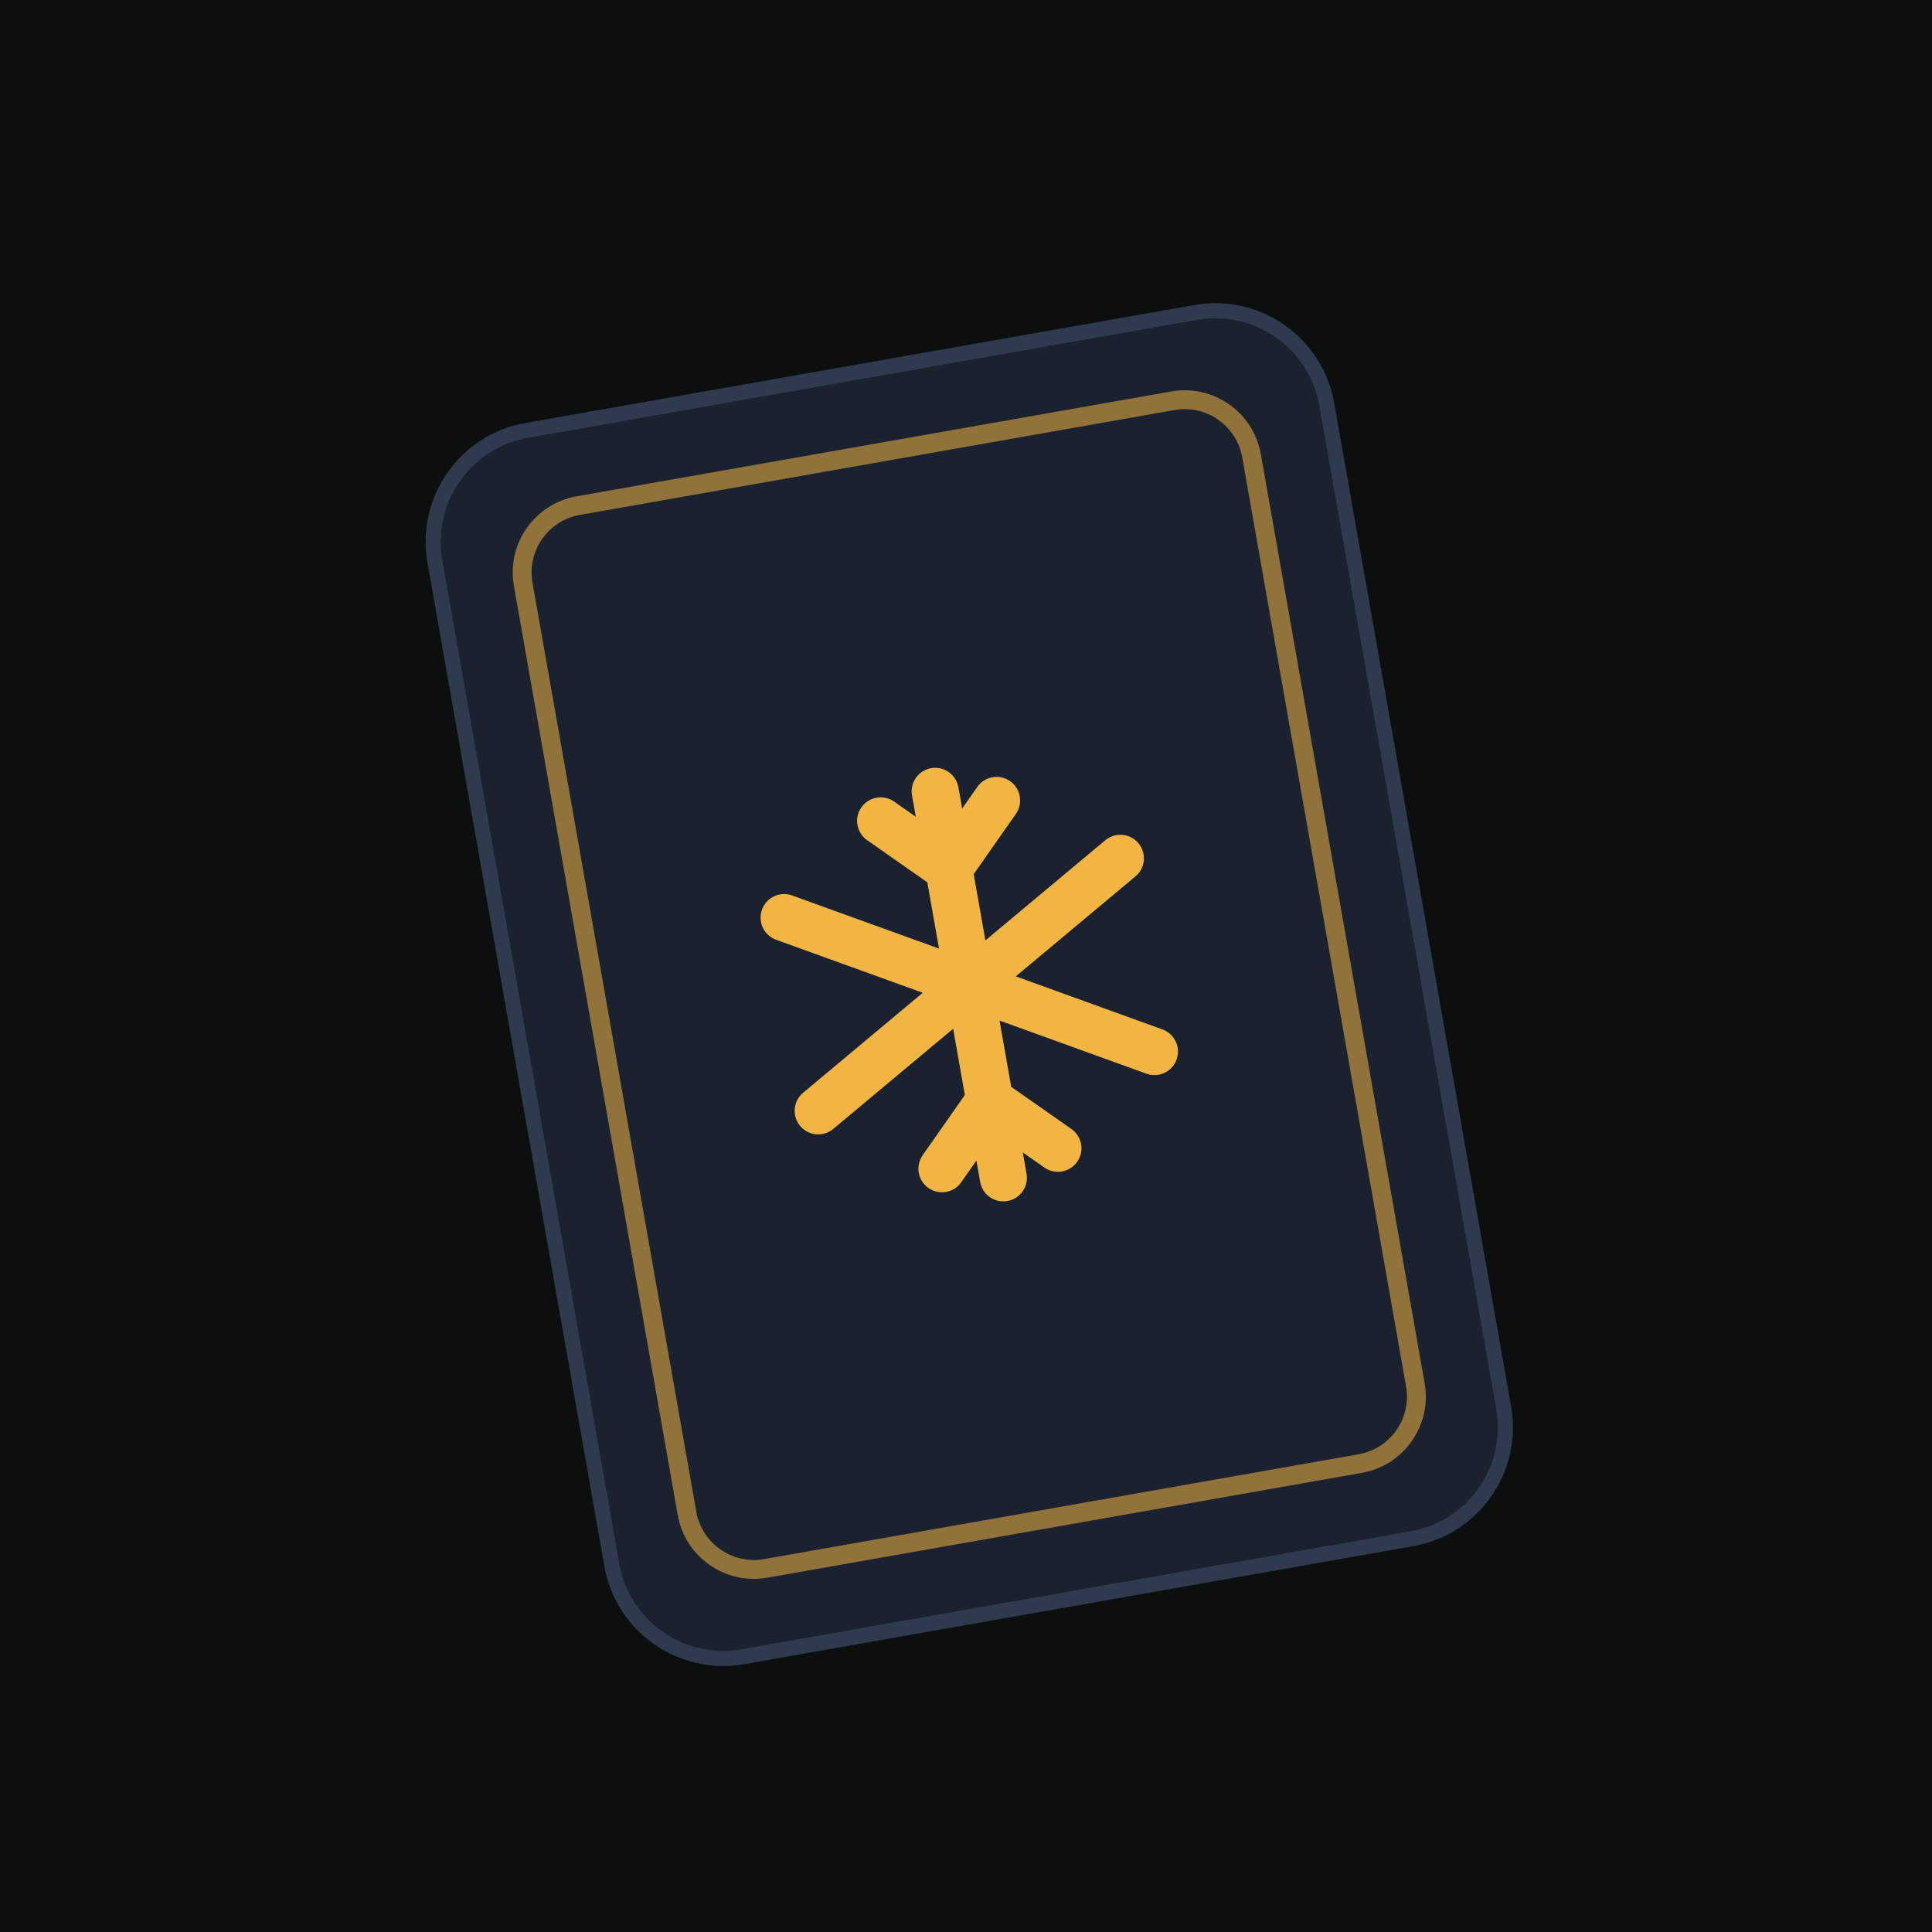
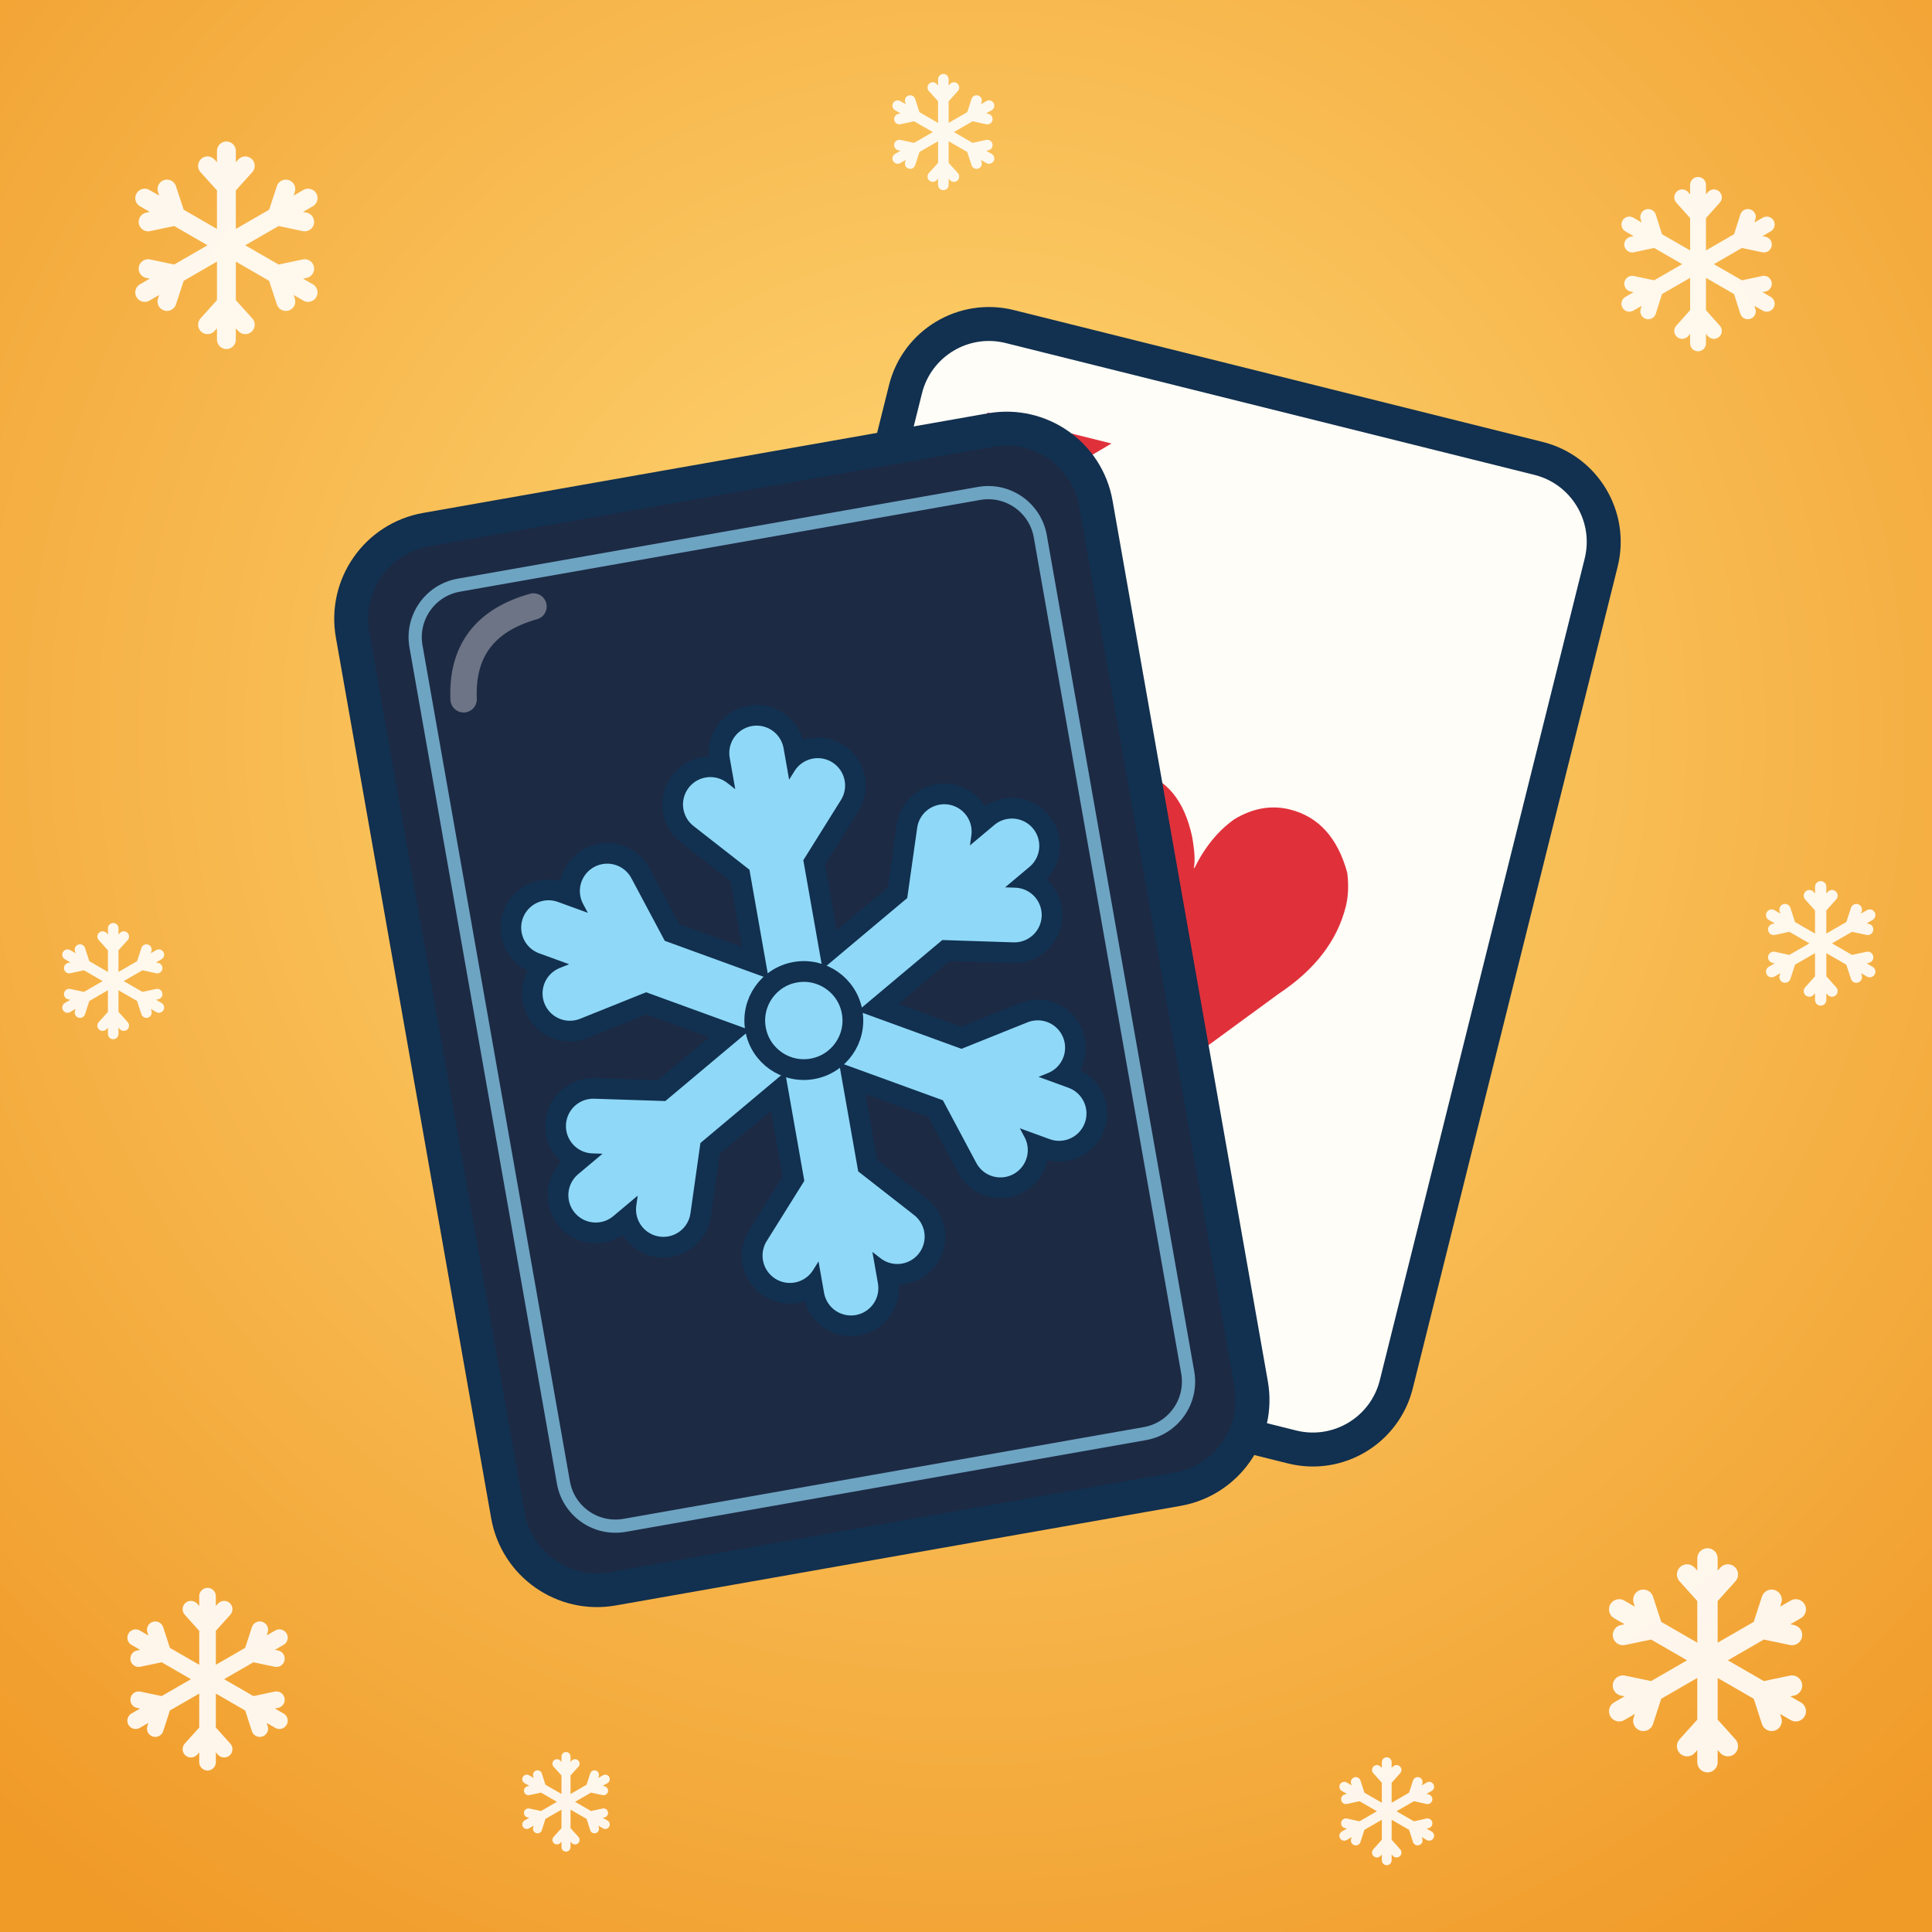
- <svg xmlns="http://www.w3.org/2000/svg" viewBox="0 0 512 512">
-   <rect width="512" height="512" rx="0" fill="#0B0F0D" />
-   <g transform="rotate(-10 256 256)">
-     <rect x="136" y="96" width="240" height="330" rx="30" fill="#1A2230" stroke="#2E3A4D" stroke-width="4" />
-     <rect x="158" y="118" width="196" height="286" rx="18" fill="none" stroke="#F2B544" stroke-opacity="0.55" stroke-width="5" />
-     <g fill="none" stroke="#F2B544" stroke-width="16" stroke-linecap="round" stroke-linejoin="round" transform="translate(256 261) scale(5.2) translate(-12 -12)">
-       <path d="M12 2v20M3.3 7l17.4 10M3.3 17L20.7 7M9 3l3 3 3-3M9 21l3-3 3 3" stroke-width="2.4" />
-     </g>
+ <svg xmlns="http://www.w3.org/2000/svg" viewBox="0 0 1024 1024">
+   <defs>
+     <radialGradient id="ga" cx="50%" cy="38%" r="75%">
+       <stop offset="0" stop-color="#FFD978" />
+       <stop offset="1" stop-color="#F09A28" />
+     </radialGradient>
+     <radialGradient id="gb" cx="50%" cy="45%" r="60%">
+       <stop offset="0" stop-color="#1E7A55" />
+       <stop offset="1" stop-color="#0D4A33" />
+     </radialGradient>
+     <radialGradient id="gc" cx="50%" cy="38%" r="75%">
+       <stop offset="0" stop-color="#A8ECFF" />
+       <stop offset="1" stop-color="#3B8FEA" />
+     </radialGradient>
+   </defs>
+   <rect width="1024" height="1024" fill="url(#ga)" />
+   <path d="M120.0 130.0L120.0 80.0 M120.0 99.0L130.0 87.9 M120.0 99.0L110.0 87.9 M120.0 130.0L76.7 105.0 M93.2 114.5L88.5 100.2 M93.2 114.5L78.5 117.6 M120.0 130.0L76.7 155.0 M93.2 145.5L78.5 142.4 M93.2 145.5L88.5 159.8 M120.0 130.0L120.0 180.0 M120.0 161.0L110.0 172.1 M120.0 161.0L130.0 172.1 M120.0 130.0L163.3 155.0 M146.8 145.5L151.5 159.8 M146.8 145.5L161.5 142.4 M120.0 130.0L163.3 105.0 M146.8 114.5L161.5 117.6 M146.8 114.5L151.5 100.2" fill="none" stroke="#FFFFFF" stroke-width="10.0" stroke-linecap="round" opacity="0.9" />
+   <path d="M900.0 140.0L900.0 98.0 M900.0 114.0L908.4 104.6 M900.0 114.0L891.6 104.6 M900.0 140.0L863.6 119.0 M877.4 127.0L873.6 115.0 M877.4 127.0L865.1 129.6 M900.0 140.0L863.6 161.0 M877.4 153.0L865.1 150.4 M877.4 153.0L873.6 165.0 M900.0 140.0L900.0 182.0 M900.0 166.0L891.6 175.4 M900.0 166.0L908.4 175.4 M900.0 140.0L936.4 161.0 M922.6 153.0L926.4 165.0 M922.6 153.0L934.9 150.4 M900.0 140.0L936.4 119.0 M922.6 127.0L934.9 129.6 M922.6 127.0L926.4 115.0" fill="none" stroke="#FFFFFF" stroke-width="8.4" stroke-linecap="round" opacity="0.9" />
+   <path d="M110.0 890.0L110.0 846.0 M110.0 862.7L118.8 852.9 M110.0 862.7L101.2 852.9 M110.0 890.0L71.9 868.0 M86.4 876.4L82.3 863.8 M86.4 876.4L73.5 879.1 M110.0 890.0L71.9 912.0 M86.4 903.6L73.5 900.9 M86.4 903.6L82.3 916.2 M110.0 890.0L110.0 934.0 M110.0 917.3L101.2 927.1 M110.0 917.3L118.8 927.1 M110.0 890.0L148.1 912.0 M133.6 903.6L137.7 916.2 M133.6 903.6L146.5 900.9 M110.0 890.0L148.1 868.0 M133.6 876.4L146.5 879.1 M133.6 876.4L137.7 863.8" fill="none" stroke="#FFFFFF" stroke-width="8.8" stroke-linecap="round" opacity="0.9" />
+   <path d="M905.0 880.0L905.0 826.0 M905.0 846.5L915.8 834.5 M905.0 846.5L894.2 834.5 M905.0 880.0L858.2 853.0 M876.0 863.3L871.0 847.9 M876.0 863.3L860.2 866.6 M905.0 880.0L858.2 907.0 M876.0 896.7L860.2 893.4 M876.0 896.7L871.0 912.1 M905.0 880.0L905.0 934.0 M905.0 913.5L894.2 925.5 M905.0 913.5L915.8 925.5 M905.0 880.0L951.8 907.0 M934.0 896.7L939.0 912.1 M934.0 896.7L949.8 893.4 M905.0 880.0L951.8 853.0 M934.0 863.3L949.8 866.6 M934.0 863.3L939.0 847.9" fill="none" stroke="#FFFFFF" stroke-width="10.8" stroke-linecap="round" opacity="0.9" />
+   <path d="M500.0 70.0L500.0 42.0 M500.0 52.6L505.6 46.4 M500.0 52.6L494.4 46.4 M500.0 70.0L475.8 56.0 M485.0 61.3L482.4 53.3 M485.0 61.3L476.7 63.1 M500.0 70.0L475.8 84.0 M485.0 78.7L476.7 76.9 M485.0 78.7L482.4 86.7 M500.0 70.0L500.0 98.0 M500.0 87.4L494.4 93.6 M500.0 87.4L505.6 93.6 M500.0 70.0L524.2 84.0 M515.0 78.7L517.6 86.7 M515.0 78.7L523.3 76.9 M500.0 70.0L524.2 56.0 M515.0 61.3L523.3 63.1 M515.0 61.3L517.6 53.3" fill="none" stroke="#FFFFFF" stroke-width="5.6" stroke-linecap="round" opacity="0.9" />
+   <path d="M60.0 520.0L60.0 492.0 M60.0 502.6L65.6 496.4 M60.0 502.6L54.4 496.4 M60.0 520.0L35.8 506.0 M45.0 511.3L42.4 503.3 M45.0 511.3L36.7 513.1 M60.0 520.0L35.8 534.0 M45.0 528.7L36.7 526.9 M45.0 528.7L42.4 536.7 M60.0 520.0L60.0 548.0 M60.0 537.4L54.4 543.6 M60.0 537.4L65.6 543.6 M60.0 520.0L84.2 534.0 M75.0 528.7L77.6 536.7 M75.0 528.7L83.3 526.9 M60.0 520.0L84.2 506.0 M75.0 511.3L83.3 513.1 M75.0 511.3L77.6 503.3" fill="none" stroke="#FFFFFF" stroke-width="5.6" stroke-linecap="round" opacity="0.9" />
+   <path d="M965.0 500.0L965.0 470.0 M965.0 481.4L971.0 474.7 M965.0 481.4L959.0 474.7 M965.0 500.0L939.0 485.0 M948.9 490.7L946.1 482.1 M948.9 490.7L940.1 492.6 M965.0 500.0L939.0 515.0 M948.9 509.3L940.1 507.4 M948.9 509.3L946.1 517.9 M965.0 500.0L965.0 530.0 M965.0 518.6L959.0 525.3 M965.0 518.6L971.0 525.3 M965.0 500.0L991.0 515.0 M981.1 509.3L983.9 517.9 M981.1 509.3L989.9 507.4 M965.0 500.0L991.0 485.0 M981.1 490.7L989.9 492.6 M981.1 490.7L983.9 482.1" fill="none" stroke="#FFFFFF" stroke-width="6.0" stroke-linecap="round" opacity="0.9" />
+   <path d="M300.0 955.0L300.0 931.0 M300.0 940.1L304.8 934.8 M300.0 940.1L295.2 934.8 M300.0 955.0L279.2 943.0 M287.1 947.6L284.9 940.7 M287.1 947.6L280.1 949.1 M300.0 955.0L279.2 967.0 M287.1 962.4L280.1 960.9 M287.1 962.4L284.9 969.3 M300.0 955.0L300.0 979.0 M300.0 969.9L295.2 975.2 M300.0 969.9L304.8 975.2 M300.0 955.0L320.8 967.0 M312.9 962.4L315.1 969.3 M312.9 962.4L319.9 960.9 M300.0 955.0L320.8 943.0 M312.9 947.6L319.9 949.1 M312.9 947.6L315.1 940.7" fill="none" stroke="#FFFFFF" stroke-width="4.8" stroke-linecap="round" opacity="0.9" />
+   <path d="M735.0 960.0L735.0 934.0 M735.0 943.9L740.2 938.1 M735.0 943.9L729.8 938.1 M735.0 960.0L712.5 947.0 M721.0 951.9L718.6 944.5 M721.0 951.9L713.4 953.6 M735.0 960.0L712.5 973.0 M721.0 968.1L713.4 966.4 M721.0 968.1L718.6 975.5 M735.0 960.0L735.0 986.0 M735.0 976.1L729.8 981.9 M735.0 976.1L740.2 981.9 M735.0 960.0L757.5 973.0 M749.0 968.1L751.4 975.5 M749.0 968.1L756.6 966.4 M735.0 960.0L757.5 947.0 M749.0 951.9L756.6 953.6 M749.0 951.9L751.4 944.5" fill="none" stroke="#FFFFFF" stroke-width="5.2" stroke-linecap="round" opacity="0.9" />
+   <path d="M250.0 300.0L250.0 280.0 M250.0 287.6L254.0 283.1 M250.0 287.6L246.0 283.1 M250.0 300.0L232.7 290.0 M239.3 293.8L237.4 288.1 M239.3 293.8L233.4 295.0 M250.0 300.0L232.7 310.0 M239.3 306.2L233.4 305.0 M239.3 306.2L237.4 311.9 M250.0 300.0L250.0 320.0 M250.0 312.4L246.0 316.9 M250.0 312.4L254.0 316.9 M250.0 300.0L267.3 310.0 M260.7 306.2L262.6 311.9 M260.7 306.2L266.6 305.0 M250.0 300.0L267.3 290.0 M260.7 293.8L266.6 295.0 M260.7 293.8L262.6 288.1" fill="none" stroke="#FFFFFF" stroke-width="4.0" stroke-linecap="round" opacity="0.9" />
+   <path d="M800.0 330.0L800.0 308.0 M800.0 316.4L804.4 311.5 M800.0 316.4L795.6 311.5 M800.0 330.0L780.9 319.0 M788.2 323.2L786.1 316.9 M788.2 323.2L781.7 324.6 M800.0 330.0L780.9 341.0 M788.2 336.8L781.7 335.4 M788.2 336.8L786.1 343.1 M800.0 330.0L800.0 352.0 M800.0 343.6L795.6 348.5 M800.0 343.6L804.4 348.5 M800.0 330.0L819.1 341.0 M811.8 336.8L813.9 343.1 M811.8 336.8L818.3 335.4 M800.0 330.0L819.1 319.0 M811.8 323.2L818.3 324.6 M811.8 323.2L813.9 316.9" fill="none" stroke="#FFFFFF" stroke-width="4.4" stroke-linecap="round" opacity="0.9" />
+   <g transform="rotate(14 610.0 470.0)">
+     <rect x="420" y="200" width="380" height="540" rx="45.6" fill="#FFFDF7" stroke="#12304F" stroke-width="18" />
+     <text x="456" y="320" font-family="DejaVu Sans" font-weight="bold" font-size="100" fill="#E0313B">K</text>
+     <text x="630.0" y="580.0" text-anchor="middle" font-family="DejaVu Sans" font-size="230" fill="#E0313B">♥</text>
+   </g>
+   <g transform="rotate(-10 425.0 535.0)">
+     <rect x="225" y="250" width="400" height="570" rx="48.0" fill="#1D2A44" stroke="#12304F" stroke-width="18" />
+     <rect x="257.0" y="282.0" width="336.0" height="506.0" rx="28" fill="none" stroke="#8FD8F8" stroke-width="7" stroke-opacity="0.7" />
+     <path d="M277.0 342.0 Q282.0 304.0 322.0 300.0" fill="none" stroke="#FFFFFF" stroke-opacity="0.35" stroke-width="14" stroke-linecap="round" />
+     <path d="M425.0 541.0L425.0 397.0 M425.0 451.7L453.9 419.6 M425.0 451.7L396.1 419.6 M425.0 541.0L300.3 469.0 M347.7 496.4L334.3 455.3 M347.7 496.4L305.4 505.3 M425.0 541.0L300.3 613.0 M347.7 585.6L305.4 576.7 M347.7 585.6L334.3 626.7 M425.0 541.0L425.0 685.0 M425.0 630.3L396.1 662.4 M425.0 630.3L453.9 662.4 M425.0 541.0L549.7 613.0 M502.3 585.6L515.7 626.7 M502.3 585.6L544.6 576.7 M425.0 541.0L549.7 469.0 M502.3 496.4L544.6 505.3 M502.3 496.4L515.7 455.3" fill="none" stroke="#12304F" stroke-width="51" stroke-linecap="round" stroke-linejoin="round" />
+     <path d="M425.0 541.0L425.0 397.0 M425.0 451.7L453.9 419.6 M425.0 451.7L396.1 419.6 M425.0 541.0L300.3 469.0 M347.7 496.4L334.3 455.3 M347.7 496.4L305.4 505.3 M425.0 541.0L300.3 613.0 M347.7 585.6L305.4 576.7 M347.7 585.6L334.3 626.7 M425.0 541.0L425.0 685.0 M425.0 630.3L396.1 662.4 M425.0 630.3L453.9 662.4 M425.0 541.0L549.7 613.0 M502.3 585.6L515.7 626.7 M502.3 585.6L544.6 576.7 M425.0 541.0L549.7 469.0 M502.3 496.4L544.6 505.3 M502.3 496.4L515.7 455.3" fill="none" stroke="#8FD8F8" stroke-width="29" stroke-linecap="round" stroke-linejoin="round" />
+     <circle cx="425.0" cy="541.0" r="26" fill="#8FD8F8" stroke="#12304F" stroke-width="11" />
  </g>
</svg>
